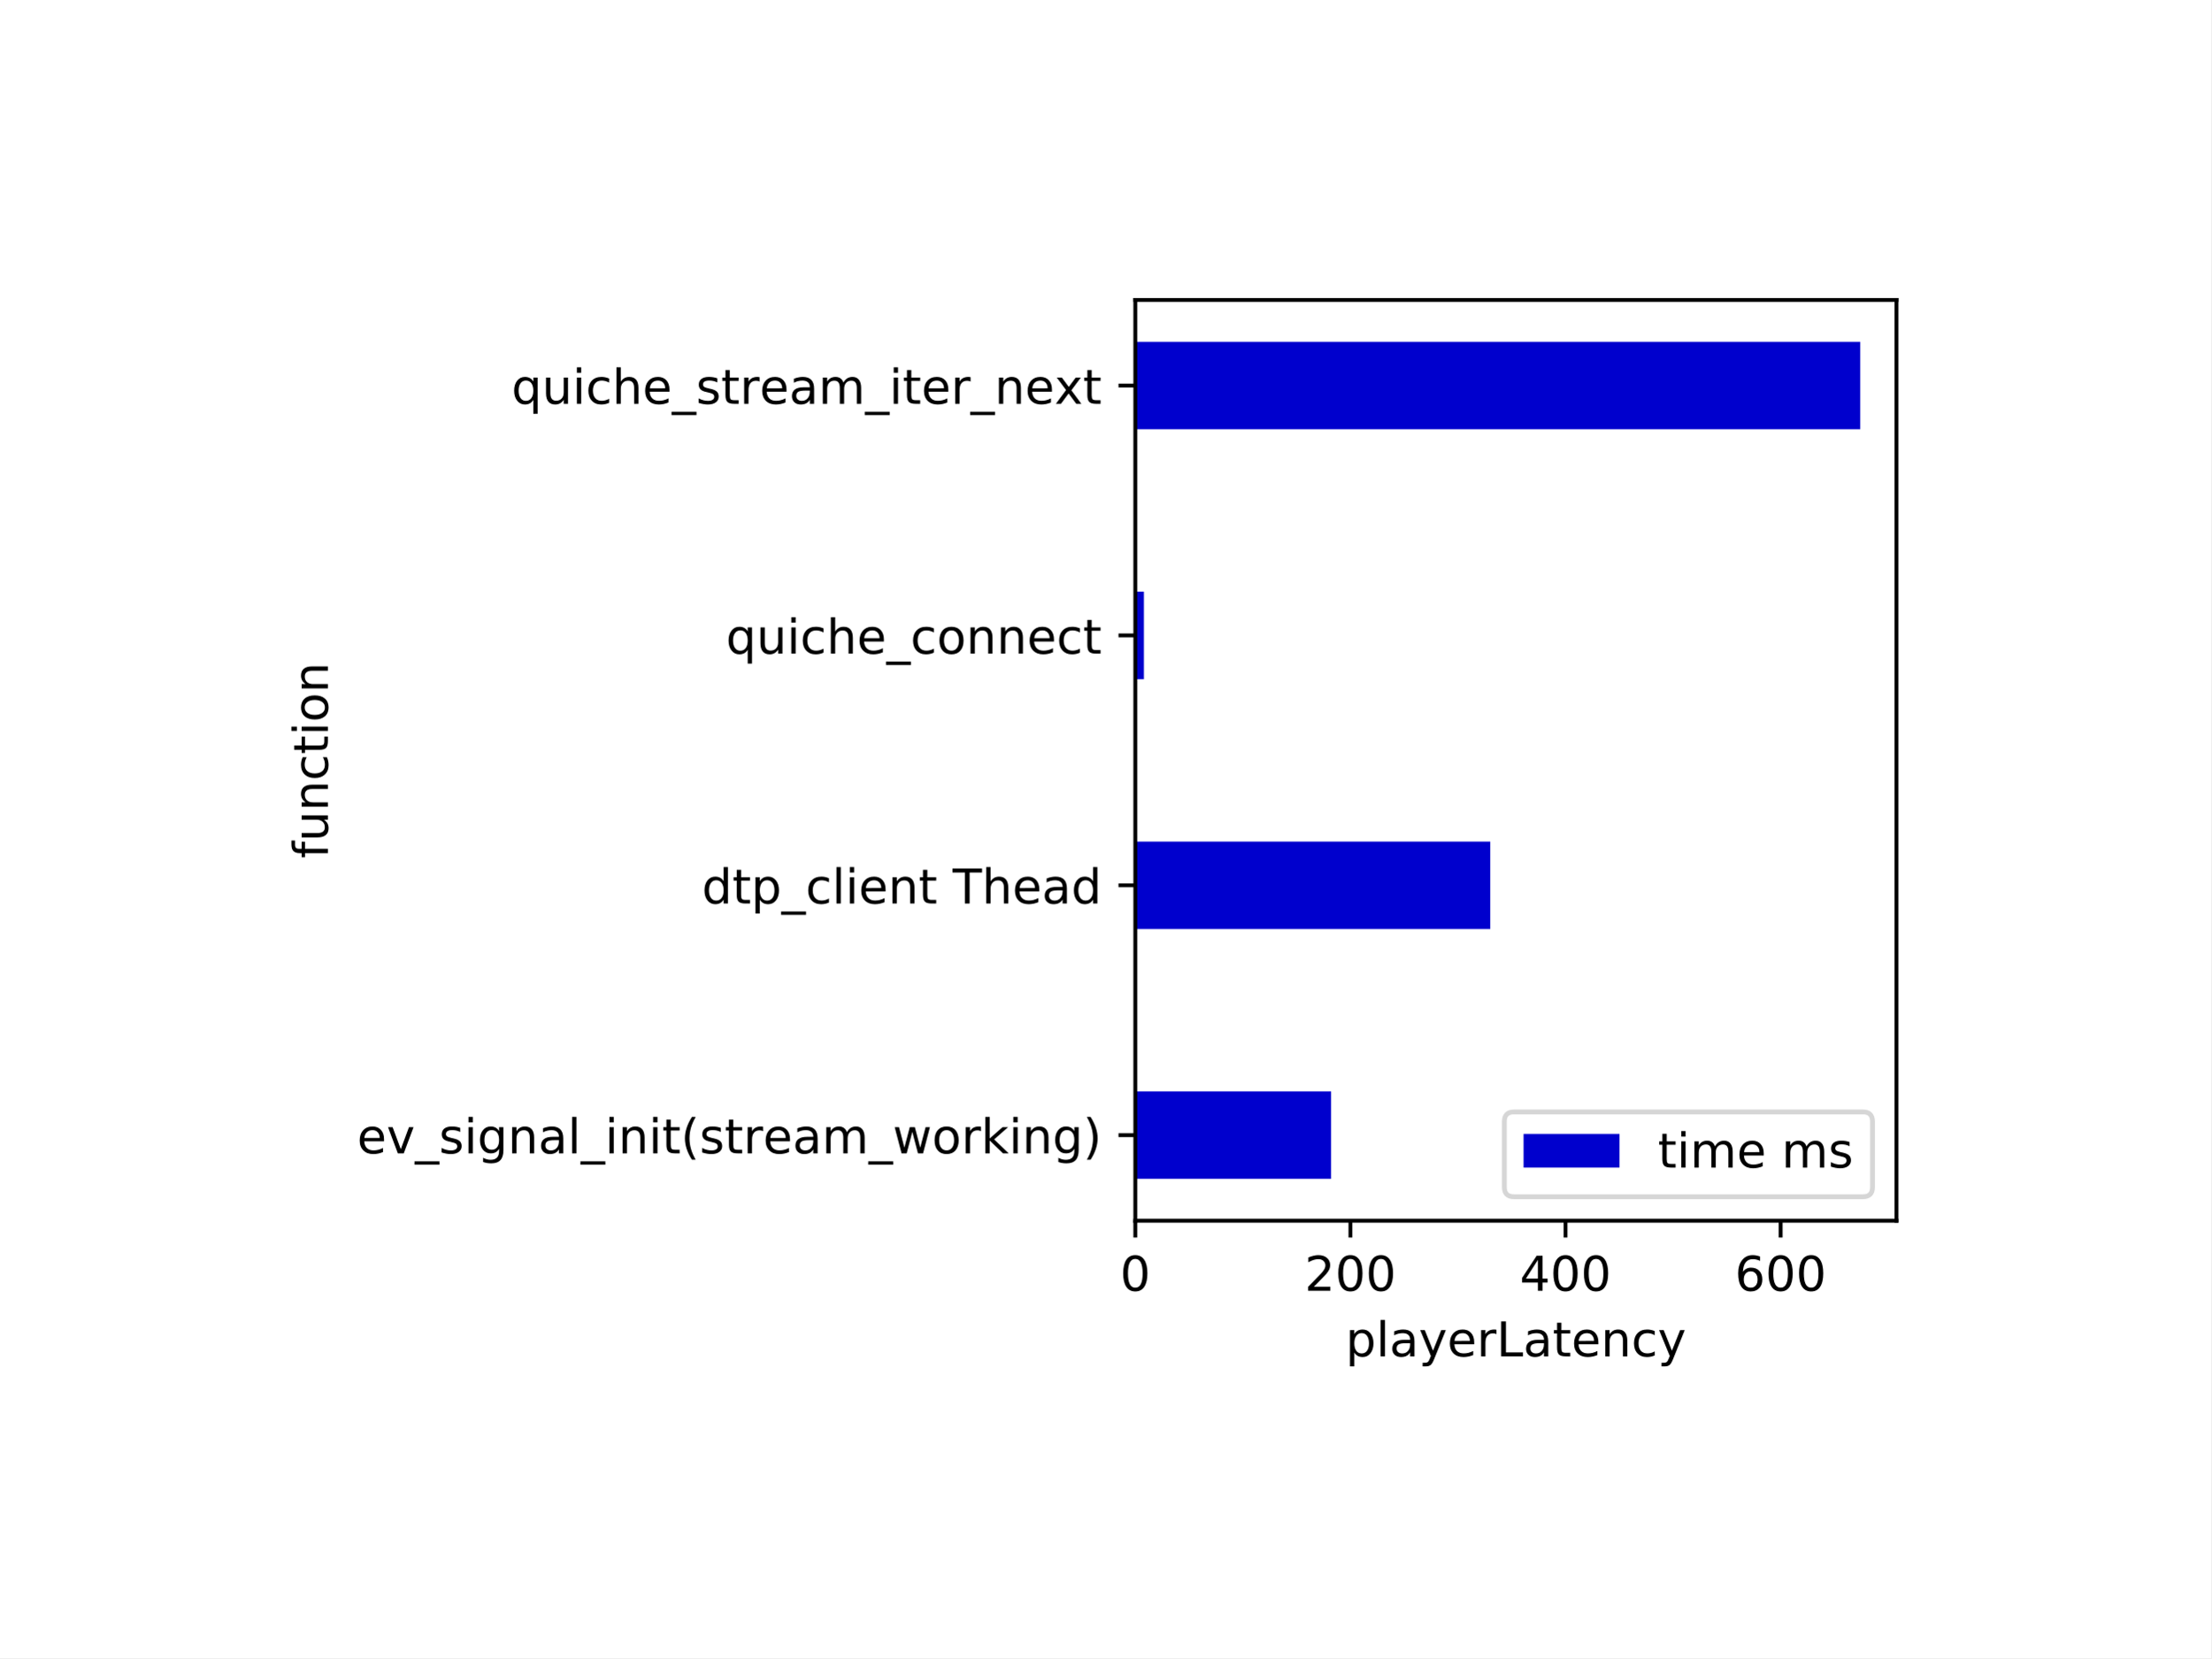
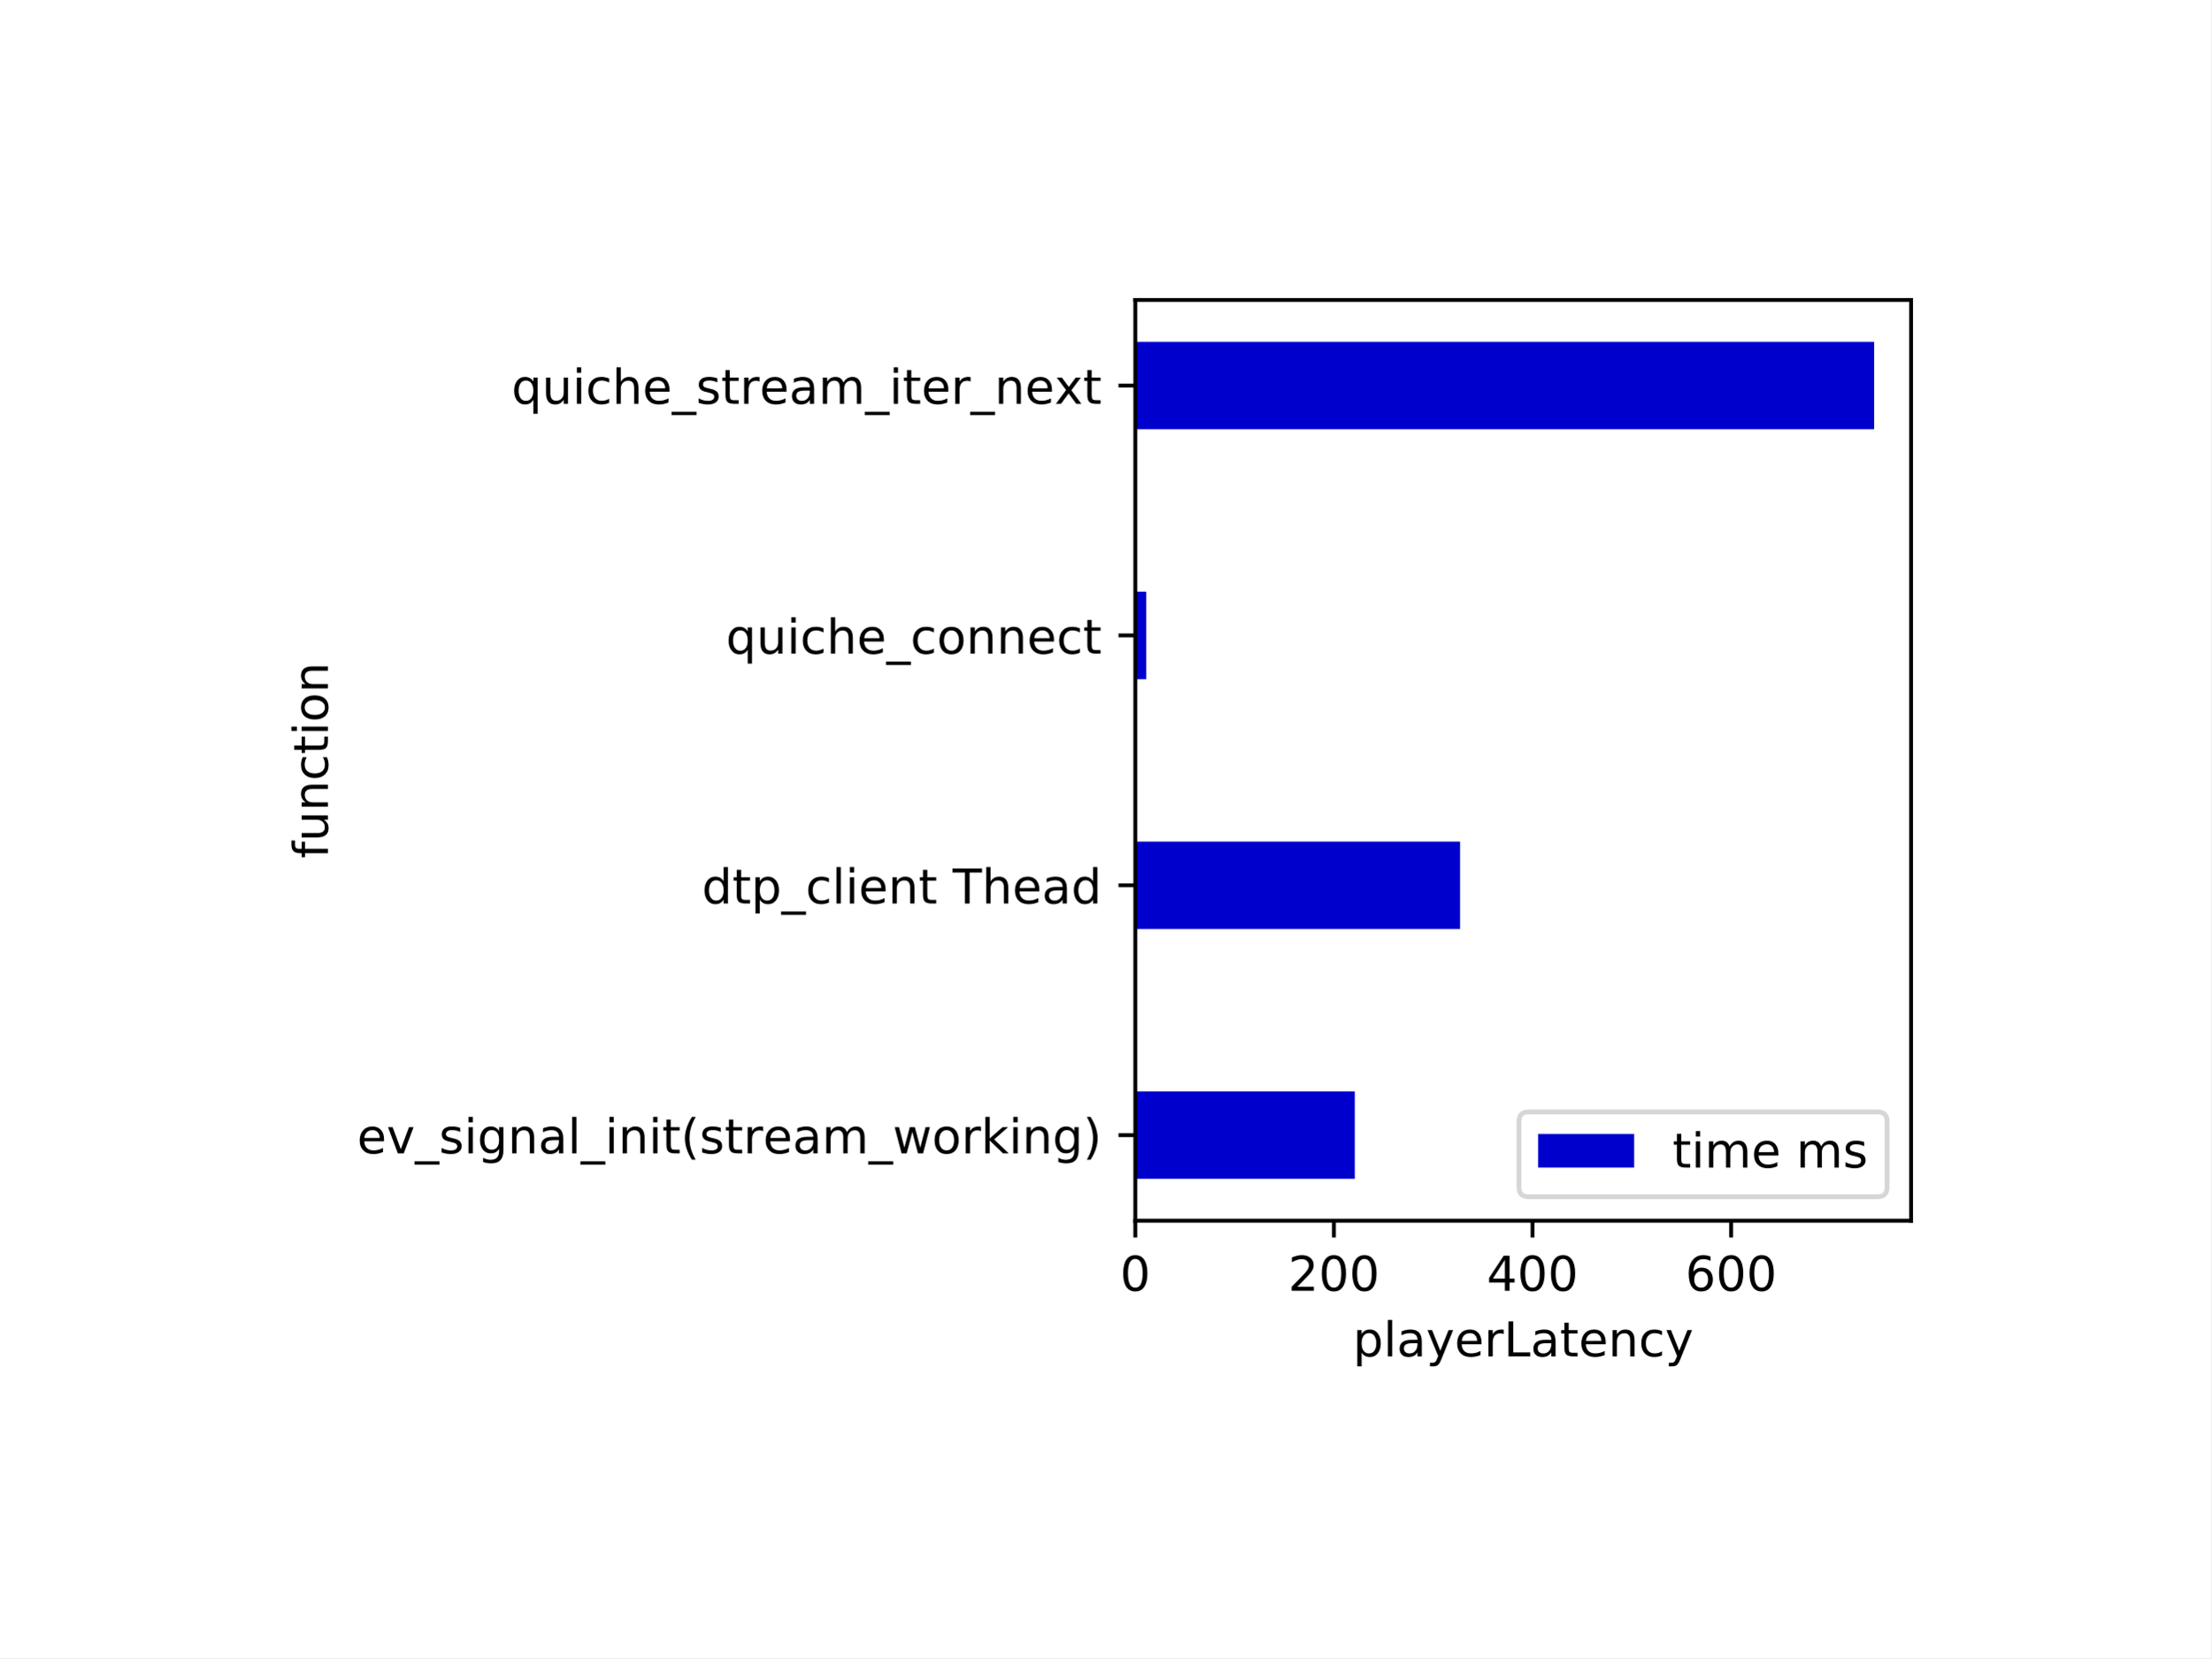
<svg xmlns="http://www.w3.org/2000/svg" xmlns:xlink="http://www.w3.org/1999/xlink" height="345.6pt" version="1.1" viewBox="0 0 460.8 345.6" width="460.8pt">
  <defs>
    <style type="text/css">
*{stroke-linecap:butt;stroke-linejoin:round;}
  </style>
  </defs>
  <g id="figure_1">
    <g id="patch_1">
      <path d="M 0 345.6  L 460.8 345.6  L 460.8 0  L 0 0  z " style="fill:#ffffff;" />
    </g>
    <g id="axes_1">
      <g id="patch_2">
-         <path d="M 236.6 254.44  L 395.236 254.44  L 395.236 62.52  L 236.6 62.52  z " style="fill:#ffffff;" />
+         <path d="M 236.6 254.44  L 398.28 254.44  L 398.28 62.52  L 236.6 62.52  z " style="fill:#ffffff;" />
      </g>
      <g id="patch_3">
-         <path clip-path="url(#p30d689a486)" d="M 236.6 245.716  L 277.396 245.716  L 277.396 227.488  L 236.6 227.488  z " style="fill:#0000cd;" />
+         <path clip-path="url(#p627fa0512f)" d="M 236.6 245.716  L 282.339 245.716  L 282.339 227.488  L 236.6 227.488  z " style="fill:#0000cd;" />
      </g>
      <g id="patch_4">
-         <path clip-path="url(#p30d689a486)" d="M 236.6 193.635  L 310.572 193.635  L 310.572 175.406  L 236.6 175.406  z " style="fill:#0000cd;" />
+         <path clip-path="url(#p627fa0512f)" d="M 236.6 193.635  L 304.277 193.635  L 304.277 175.406  L 236.6 175.406  z " style="fill:#0000cd;" />
      </g>
      <g id="patch_5">
-         <path clip-path="url(#p30d689a486)" d="M 236.6 141.554  L 238.393 141.554  L 238.393 123.325  L 236.6 123.325  z " style="fill:#0000cd;" />
+         <path clip-path="url(#p627fa0512f)" d="M 236.6 141.554  L 238.877 141.554  L 238.877 123.325  L 236.6 123.325  z " style="fill:#0000cd;" />
      </g>
      <g id="patch_6">
-         <path clip-path="url(#p30d689a486)" d="M 236.6 89.472  L 387.682 89.472  L 387.682 71.244  L 236.6 71.244  z " style="fill:#0000cd;" />
+         <path clip-path="url(#p627fa0512f)" d="M 236.6 89.472  L 390.581 89.472  L 390.581 71.244  L 236.6 71.244  z " style="fill:#0000cd;" />
      </g>
      <g id="matplotlib.axis_1">
        <g id="xtick_1">
          <g id="line2d_1">
            <defs>
-               <path d="M 0 0  L 0 3.5  " id="m1e7a3df16c" style="stroke:#000000;stroke-width:0.8;" />
-             </defs>
-             <g>
-               <use style="stroke:#000000;stroke-width:0.8;" x="236.6" xlink:href="#m1e7a3df16c" y="254.44" />
+               <path d="M 0 0  L 0 3.5  " id="mc54e74bb78" style="stroke:#000000;stroke-width:0.8;" />
+             </defs>
+             <g>
+               <use style="stroke:#000000;stroke-width:0.8;" x="236.6" xlink:href="#mc54e74bb78" y="254.44" />
            </g>
          </g>
          <g id="text_1">
            <defs>
              <path d="M 31.781 66.406  Q 24.172 66.406 20.328 58.906  Q 16.5 51.422 16.5 36.375  Q 16.5 21.391 20.328 13.891  Q 24.172 6.391 31.781 6.391  Q 39.453 6.391 43.281 13.891  Q 47.125 21.391 47.125 36.375  Q 47.125 51.422 43.281 58.906  Q 39.453 66.406 31.781 66.406  z M 31.781 74.219  Q 44.047 74.219 50.516 64.516  Q 56.984 54.828 56.984 36.375  Q 56.984 17.969 50.516 8.266  Q 44.047 -1.422 31.781 -1.422  Q 19.531 -1.422 13.062 8.266  Q 6.594 17.969 6.594 36.375  Q 6.594 54.828 13.062 64.516  Q 19.531 74.219 31.781 74.219  z " id="DejaVuSans-30" />
            </defs>
            <g transform="translate(233.4187 269.0384)scale(0.1 -0.1)">
              <use xlink:href="#DejaVuSans-30" />
            </g>
          </g>
        </g>
        <g id="xtick_2">
          <g id="line2d_2">
            <g>
-               <use style="stroke:#000000;stroke-width:0.8;" x="281.431" xlink:href="#m1e7a3df16c" y="254.44" />
+               <use style="stroke:#000000;stroke-width:0.8;" x="277.993" xlink:href="#mc54e74bb78" y="254.44" />
            </g>
          </g>
          <g id="text_2">
            <defs>
              <path d="M 19.188 8.297  L 53.609 8.297  L 53.609 0  L 7.328 0  L 7.328 8.297  Q 12.938 14.109 22.625 23.891  Q 32.328 33.688 34.812 36.531  Q 39.547 41.844 41.422 45.531  Q 43.312 49.219 43.312 52.781  Q 43.312 58.594 39.234 62.25  Q 35.156 65.922 28.609 65.922  Q 23.969 65.922 18.812 64.312  Q 13.672 62.703 7.812 59.422  L 7.812 69.391  Q 13.766 71.781 18.938 73  Q 24.125 74.219 28.422 74.219  Q 39.75 74.219 46.484 68.547  Q 53.219 62.891 53.219 53.422  Q 53.219 48.922 51.531 44.891  Q 49.859 40.875 45.406 35.406  Q 44.188 33.984 37.641 27.219  Q 31.109 20.453 19.188 8.297  z " id="DejaVuSans-32" />
            </defs>
-             <g transform="translate(271.8876 269.0384)scale(0.1 -0.1)">
+             <g transform="translate(268.449 269.0384)scale(0.1 -0.1)">
              <use xlink:href="#DejaVuSans-32" />
              <use x="63.623" xlink:href="#DejaVuSans-30" />
              <use x="127.246" xlink:href="#DejaVuSans-30" />
            </g>
          </g>
        </g>
        <g id="xtick_3">
          <g id="line2d_3">
            <g>
-               <use style="stroke:#000000;stroke-width:0.8;" x="326.263" xlink:href="#m1e7a3df16c" y="254.44" />
+               <use style="stroke:#000000;stroke-width:0.8;" x="319.385" xlink:href="#mc54e74bb78" y="254.44" />
            </g>
          </g>
          <g id="text_3">
            <defs>
              <path d="M 37.797 64.312  L 12.891 25.391  L 37.797 25.391  z M 35.203 72.906  L 47.609 72.906  L 47.609 25.391  L 58.016 25.391  L 58.016 17.188  L 47.609 17.188  L 47.609 0  L 37.797 0  L 37.797 17.188  L 4.891 17.188  L 4.891 26.703  z " id="DejaVuSans-34" />
            </defs>
-             <g transform="translate(316.7189 269.0384)scale(0.1 -0.1)">
+             <g transform="translate(309.8417 269.0384)scale(0.1 -0.1)">
              <use xlink:href="#DejaVuSans-34" />
              <use x="63.623" xlink:href="#DejaVuSans-30" />
              <use x="127.246" xlink:href="#DejaVuSans-30" />
            </g>
          </g>
        </g>
        <g id="xtick_4">
          <g id="line2d_4">
            <g>
-               <use style="stroke:#000000;stroke-width:0.8;" x="371.094" xlink:href="#m1e7a3df16c" y="254.44" />
+               <use style="stroke:#000000;stroke-width:0.8;" x="360.778" xlink:href="#mc54e74bb78" y="254.44" />
            </g>
          </g>
          <g id="text_4">
            <defs>
              <path d="M 33.016 40.375  Q 26.375 40.375 22.484 35.828  Q 18.609 31.297 18.609 23.391  Q 18.609 15.531 22.484 10.953  Q 26.375 6.391 33.016 6.391  Q 39.656 6.391 43.531 10.953  Q 47.406 15.531 47.406 23.391  Q 47.406 31.297 43.531 35.828  Q 39.656 40.375 33.016 40.375  z M 52.594 71.297  L 52.594 62.312  Q 48.875 64.062 45.094 64.984  Q 41.312 65.922 37.594 65.922  Q 27.828 65.922 22.672 59.328  Q 17.531 52.734 16.797 39.406  Q 19.672 43.656 24.016 45.922  Q 28.375 48.188 33.594 48.188  Q 44.578 48.188 50.953 41.516  Q 57.328 34.859 57.328 23.391  Q 57.328 12.156 50.688 5.359  Q 44.047 -1.422 33.016 -1.422  Q 20.359 -1.422 13.672 8.266  Q 6.984 17.969 6.984 36.375  Q 6.984 53.656 15.188 63.938  Q 23.391 74.219 37.203 74.219  Q 40.922 74.219 44.703 73.484  Q 48.484 72.75 52.594 71.297  z " id="DejaVuSans-36" />
            </defs>
-             <g transform="translate(361.5502 269.0384)scale(0.1 -0.1)">
+             <g transform="translate(351.2344 269.0384)scale(0.1 -0.1)">
              <use xlink:href="#DejaVuSans-36" />
              <use x="63.623" xlink:href="#DejaVuSans-30" />
              <use x="127.246" xlink:href="#DejaVuSans-30" />
            </g>
          </g>
        </g>
        <g id="text_5">
          <defs>
            <path d="M 18.109 8.203  L 18.109 -20.797  L 9.078 -20.797  L 9.078 54.688  L 18.109 54.688  L 18.109 46.391  Q 20.953 51.266 25.266 53.625  Q 29.594 56 35.594 56  Q 45.562 56 51.781 48.094  Q 58.016 40.188 58.016 27.297  Q 58.016 14.406 51.781 6.484  Q 45.562 -1.422 35.594 -1.422  Q 29.594 -1.422 25.266 0.953  Q 20.953 3.328 18.109 8.203  z M 48.688 27.297  Q 48.688 37.203 44.609 42.844  Q 40.531 48.484 33.406 48.484  Q 26.266 48.484 22.188 42.844  Q 18.109 37.203 18.109 27.297  Q 18.109 17.391 22.188 11.75  Q 26.266 6.109 33.406 6.109  Q 40.531 6.109 44.609 11.75  Q 48.688 17.391 48.688 27.297  z " id="DejaVuSans-70" />
            <path d="M 9.422 75.984  L 18.406 75.984  L 18.406 0  L 9.422 0  z " id="DejaVuSans-6c" />
            <path d="M 34.281 27.484  Q 23.391 27.484 19.188 25  Q 14.984 22.516 14.984 16.5  Q 14.984 11.719 18.141 8.906  Q 21.297 6.109 26.703 6.109  Q 34.188 6.109 38.703 11.406  Q 43.219 16.703 43.219 25.484  L 43.219 27.484  z M 52.203 31.203  L 52.203 0  L 43.219 0  L 43.219 8.297  Q 40.141 3.328 35.547 0.953  Q 30.953 -1.422 24.312 -1.422  Q 15.922 -1.422 10.953 3.297  Q 6 8.016 6 15.922  Q 6 25.141 12.172 29.828  Q 18.359 34.516 30.609 34.516  L 43.219 34.516  L 43.219 35.406  Q 43.219 41.609 39.141 45  Q 35.062 48.391 27.688 48.391  Q 23 48.391 18.547 47.266  Q 14.109 46.141 10.016 43.891  L 10.016 52.203  Q 14.938 54.109 19.578 55.047  Q 24.219 56 28.609 56  Q 40.484 56 46.344 49.844  Q 52.203 43.703 52.203 31.203  z " id="DejaVuSans-61" />
            <path d="M 32.172 -5.078  Q 28.375 -14.844 24.75 -17.812  Q 21.141 -20.797 15.094 -20.797  L 7.906 -20.797  L 7.906 -13.281  L 13.188 -13.281  Q 16.891 -13.281 18.938 -11.516  Q 21 -9.766 23.484 -3.219  L 25.094 0.875  L 2.984 54.688  L 12.5 54.688  L 29.594 11.922  L 46.688 54.688  L 56.203 54.688  z " id="DejaVuSans-79" />
            <path d="M 56.203 29.594  L 56.203 25.203  L 14.891 25.203  Q 15.484 15.922 20.484 11.062  Q 25.484 6.203 34.422 6.203  Q 39.594 6.203 44.453 7.469  Q 49.312 8.734 54.109 11.281  L 54.109 2.781  Q 49.266 0.734 44.188 -0.344  Q 39.109 -1.422 33.891 -1.422  Q 20.797 -1.422 13.156 6.188  Q 5.516 13.812 5.516 26.812  Q 5.516 40.234 12.766 48.109  Q 20.016 56 32.328 56  Q 43.359 56 49.781 48.891  Q 56.203 41.797 56.203 29.594  z M 47.219 32.234  Q 47.125 39.594 43.094 43.984  Q 39.062 48.391 32.422 48.391  Q 24.906 48.391 20.391 44.141  Q 15.875 39.891 15.188 32.172  z " id="DejaVuSans-65" />
            <path d="M 41.109 46.297  Q 39.594 47.172 37.812 47.578  Q 36.031 48 33.891 48  Q 26.266 48 22.188 43.047  Q 18.109 38.094 18.109 28.812  L 18.109 0  L 9.078 0  L 9.078 54.688  L 18.109 54.688  L 18.109 46.188  Q 20.953 51.172 25.484 53.578  Q 30.031 56 36.531 56  Q 37.453 56 38.578 55.875  Q 39.703 55.766 41.062 55.516  z " id="DejaVuSans-72" />
            <path d="M 9.812 72.906  L 19.672 72.906  L 19.672 8.297  L 55.172 8.297  L 55.172 0  L 9.812 0  z " id="DejaVuSans-4c" />
            <path d="M 18.312 70.219  L 18.312 54.688  L 36.812 54.688  L 36.812 47.703  L 18.312 47.703  L 18.312 18.016  Q 18.312 11.328 20.141 9.422  Q 21.969 7.516 27.594 7.516  L 36.812 7.516  L 36.812 0  L 27.594 0  Q 17.188 0 13.234 3.875  Q 9.281 7.766 9.281 18.016  L 9.281 47.703  L 2.688 47.703  L 2.688 54.688  L 9.281 54.688  L 9.281 70.219  z " id="DejaVuSans-74" />
            <path d="M 54.891 33.016  L 54.891 0  L 45.906 0  L 45.906 32.719  Q 45.906 40.484 42.875 44.328  Q 39.844 48.188 33.797 48.188  Q 26.516 48.188 22.312 43.547  Q 18.109 38.922 18.109 30.906  L 18.109 0  L 9.078 0  L 9.078 54.688  L 18.109 54.688  L 18.109 46.188  Q 21.344 51.125 25.703 53.562  Q 30.078 56 35.797 56  Q 45.219 56 50.047 50.172  Q 54.891 44.344 54.891 33.016  z " id="DejaVuSans-6e" />
            <path d="M 48.781 52.594  L 48.781 44.188  Q 44.969 46.297 41.141 47.344  Q 37.312 48.391 33.406 48.391  Q 24.656 48.391 19.812 42.844  Q 14.984 37.312 14.984 27.297  Q 14.984 17.281 19.812 11.734  Q 24.656 6.203 33.406 6.203  Q 37.312 6.203 41.141 7.25  Q 44.969 8.297 48.781 10.406  L 48.781 2.094  Q 45.016 0.344 40.984 -0.531  Q 36.969 -1.422 32.422 -1.422  Q 20.062 -1.422 12.781 6.344  Q 5.516 14.109 5.516 27.297  Q 5.516 40.672 12.859 48.328  Q 20.219 56 33.016 56  Q 37.156 56 41.109 55.141  Q 45.062 54.297 48.781 52.594  z " id="DejaVuSans-63" />
          </defs>
-           <g transform="translate(280.435 282.7166)scale(0.1 -0.1)">
+           <g transform="translate(281.9572 282.7166)scale(0.1 -0.1)">
            <use xlink:href="#DejaVuSans-70" />
            <use x="63.477" xlink:href="#DejaVuSans-6c" />
            <use x="91.26" xlink:href="#DejaVuSans-61" />
            <use x="152.539" xlink:href="#DejaVuSans-79" />
            <use x="211.719" xlink:href="#DejaVuSans-65" />
            <use x="273.242" xlink:href="#DejaVuSans-72" />
            <use x="314.355" xlink:href="#DejaVuSans-4c" />
            <use x="370.068" xlink:href="#DejaVuSans-61" />
            <use x="431.348" xlink:href="#DejaVuSans-74" />
            <use x="470.557" xlink:href="#DejaVuSans-65" />
            <use x="532.08" xlink:href="#DejaVuSans-6e" />
            <use x="595.459" xlink:href="#DejaVuSans-63" />
            <use x="650.439" xlink:href="#DejaVuSans-79" />
          </g>
        </g>
      </g>
      <g id="matplotlib.axis_2">
        <g id="ytick_1">
          <g id="line2d_5">
            <defs>
-               <path d="M 0 0  L -3.5 0  " id="maf636a5b3c" style="stroke:#000000;stroke-width:0.8;" />
-             </defs>
-             <g>
-               <use style="stroke:#000000;stroke-width:0.8;" x="236.6" xlink:href="#maf636a5b3c" y="236.602" />
+               <path d="M 0 0  L -3.5 0  " id="m24336db625" style="stroke:#000000;stroke-width:0.8;" />
+             </defs>
+             <g>
+               <use style="stroke:#000000;stroke-width:0.8;" x="236.6" xlink:href="#m24336db625" y="236.602" />
            </g>
          </g>
          <g id="text_6">
            <defs>
              <path d="M 2.984 54.688  L 12.5 54.688  L 29.594 8.797  L 46.688 54.688  L 56.203 54.688  L 35.688 0  L 23.484 0  z " id="DejaVuSans-76" />
              <path d="M 50.984 -16.609  L 50.984 -23.578  L -0.984 -23.578  L -0.984 -16.609  z " id="DejaVuSans-5f" />
              <path d="M 44.281 53.078  L 44.281 44.578  Q 40.484 46.531 36.375 47.5  Q 32.281 48.484 27.875 48.484  Q 21.188 48.484 17.844 46.438  Q 14.5 44.391 14.5 40.281  Q 14.5 37.156 16.891 35.375  Q 19.281 33.594 26.516 31.984  L 29.594 31.297  Q 39.156 29.25 43.188 25.516  Q 47.219 21.781 47.219 15.094  Q 47.219 7.469 41.188 3.016  Q 35.156 -1.422 24.609 -1.422  Q 20.219 -1.422 15.453 -0.562  Q 10.688 0.297 5.422 2  L 5.422 11.281  Q 10.406 8.688 15.234 7.391  Q 20.062 6.109 24.812 6.109  Q 31.156 6.109 34.562 8.281  Q 37.984 10.453 37.984 14.406  Q 37.984 18.062 35.516 20.016  Q 33.062 21.969 24.703 23.781  L 21.578 24.516  Q 13.234 26.266 9.516 29.906  Q 5.812 33.547 5.812 39.891  Q 5.812 47.609 11.281 51.797  Q 16.75 56 26.812 56  Q 31.781 56 36.172 55.266  Q 40.578 54.547 44.281 53.078  z " id="DejaVuSans-73" />
              <path d="M 9.422 54.688  L 18.406 54.688  L 18.406 0  L 9.422 0  z M 9.422 75.984  L 18.406 75.984  L 18.406 64.594  L 9.422 64.594  z " id="DejaVuSans-69" />
              <path d="M 45.406 27.984  Q 45.406 37.75 41.375 43.109  Q 37.359 48.484 30.078 48.484  Q 22.859 48.484 18.828 43.109  Q 14.797 37.75 14.797 27.984  Q 14.797 18.266 18.828 12.891  Q 22.859 7.516 30.078 7.516  Q 37.359 7.516 41.375 12.891  Q 45.406 18.266 45.406 27.984  z M 54.391 6.781  Q 54.391 -7.172 48.188 -13.984  Q 42 -20.797 29.203 -20.797  Q 24.469 -20.797 20.266 -20.094  Q 16.062 -19.391 12.109 -17.922  L 12.109 -9.188  Q 16.062 -11.328 19.922 -12.344  Q 23.781 -13.375 27.781 -13.375  Q 36.625 -13.375 41.016 -8.766  Q 45.406 -4.156 45.406 5.172  L 45.406 9.625  Q 42.625 4.781 38.281 2.391  Q 33.938 0 27.875 0  Q 17.828 0 11.672 7.656  Q 5.516 15.328 5.516 27.984  Q 5.516 40.672 11.672 48.328  Q 17.828 56 27.875 56  Q 33.938 56 38.281 53.609  Q 42.625 51.219 45.406 46.391  L 45.406 54.688  L 54.391 54.688  z " id="DejaVuSans-67" />
              <path d="M 31 75.875  Q 24.469 64.656 21.281 53.656  Q 18.109 42.672 18.109 31.391  Q 18.109 20.125 21.312 9.062  Q 24.516 -2 31 -13.188  L 23.188 -13.188  Q 15.875 -1.703 12.234 9.375  Q 8.594 20.453 8.594 31.391  Q 8.594 42.281 12.203 53.312  Q 15.828 64.359 23.188 75.875  z " id="DejaVuSans-28" />
              <path d="M 52 44.188  Q 55.375 50.25 60.062 53.125  Q 64.75 56 71.094 56  Q 79.641 56 84.281 50.016  Q 88.922 44.047 88.922 33.016  L 88.922 0  L 79.891 0  L 79.891 32.719  Q 79.891 40.578 77.094 44.375  Q 74.312 48.188 68.609 48.188  Q 61.625 48.188 57.562 43.547  Q 53.516 38.922 53.516 30.906  L 53.516 0  L 44.484 0  L 44.484 32.719  Q 44.484 40.625 41.703 44.406  Q 38.922 48.188 33.109 48.188  Q 26.219 48.188 22.156 43.531  Q 18.109 38.875 18.109 30.906  L 18.109 0  L 9.078 0  L 9.078 54.688  L 18.109 54.688  L 18.109 46.188  Q 21.188 51.219 25.484 53.609  Q 29.781 56 35.688 56  Q 41.656 56 45.828 52.969  Q 50 49.953 52 44.188  z " id="DejaVuSans-6d" />
              <path d="M 4.203 54.688  L 13.188 54.688  L 24.422 12.016  L 35.594 54.688  L 46.188 54.688  L 57.422 12.016  L 68.609 54.688  L 77.594 54.688  L 63.281 0  L 52.688 0  L 40.922 44.828  L 29.109 0  L 18.5 0  z " id="DejaVuSans-77" />
              <path d="M 30.609 48.391  Q 23.391 48.391 19.188 42.75  Q 14.984 37.109 14.984 27.297  Q 14.984 17.484 19.156 11.844  Q 23.344 6.203 30.609 6.203  Q 37.797 6.203 41.984 11.859  Q 46.188 17.531 46.188 27.297  Q 46.188 37.016 41.984 42.703  Q 37.797 48.391 30.609 48.391  z M 30.609 56  Q 42.328 56 49.016 48.375  Q 55.719 40.766 55.719 27.297  Q 55.719 13.875 49.016 6.219  Q 42.328 -1.422 30.609 -1.422  Q 18.844 -1.422 12.172 6.219  Q 5.516 13.875 5.516 27.297  Q 5.516 40.766 12.172 48.375  Q 18.844 56 30.609 56  z " id="DejaVuSans-6f" />
              <path d="M 9.078 75.984  L 18.109 75.984  L 18.109 31.109  L 44.922 54.688  L 56.391 54.688  L 27.391 29.109  L 57.625 0  L 45.906 0  L 18.109 26.703  L 18.109 0  L 9.078 0  z " id="DejaVuSans-6b" />
              <path d="M 8.016 75.875  L 15.828 75.875  Q 23.141 64.359 26.781 53.312  Q 30.422 42.281 30.422 31.391  Q 30.422 20.453 26.781 9.375  Q 23.141 -1.703 15.828 -13.188  L 8.016 -13.188  Q 14.5 -2 17.703 9.062  Q 20.906 20.125 20.906 31.391  Q 20.906 42.672 17.703 53.656  Q 14.5 64.656 8.016 75.875  z " id="DejaVuSans-29" />
            </defs>
            <g transform="translate(74.40937 240.4013)scale(0.1 -0.1)">
              <use xlink:href="#DejaVuSans-65" />
              <use x="61.523" xlink:href="#DejaVuSans-76" />
              <use x="120.703" xlink:href="#DejaVuSans-5f" />
              <use x="170.703" xlink:href="#DejaVuSans-73" />
              <use x="222.803" xlink:href="#DejaVuSans-69" />
              <use x="250.586" xlink:href="#DejaVuSans-67" />
              <use x="314.062" xlink:href="#DejaVuSans-6e" />
              <use x="377.441" xlink:href="#DejaVuSans-61" />
              <use x="438.721" xlink:href="#DejaVuSans-6c" />
              <use x="466.504" xlink:href="#DejaVuSans-5f" />
              <use x="516.504" xlink:href="#DejaVuSans-69" />
              <use x="544.287" xlink:href="#DejaVuSans-6e" />
              <use x="607.666" xlink:href="#DejaVuSans-69" />
              <use x="635.449" xlink:href="#DejaVuSans-74" />
              <use x="674.658" xlink:href="#DejaVuSans-28" />
              <use x="713.672" xlink:href="#DejaVuSans-73" />
              <use x="765.771" xlink:href="#DejaVuSans-74" />
              <use x="804.98" xlink:href="#DejaVuSans-72" />
              <use x="846.062" xlink:href="#DejaVuSans-65" />
              <use x="907.586" xlink:href="#DejaVuSans-61" />
              <use x="968.865" xlink:href="#DejaVuSans-6d" />
              <use x="1066.277" xlink:href="#DejaVuSans-5f" />
              <use x="1116.277" xlink:href="#DejaVuSans-77" />
              <use x="1198.064" xlink:href="#DejaVuSans-6f" />
              <use x="1259.246" xlink:href="#DejaVuSans-72" />
              <use x="1300.359" xlink:href="#DejaVuSans-6b" />
              <use x="1358.27" xlink:href="#DejaVuSans-69" />
              <use x="1386.053" xlink:href="#DejaVuSans-6e" />
              <use x="1449.432" xlink:href="#DejaVuSans-67" />
              <use x="1512.908" xlink:href="#DejaVuSans-29" />
            </g>
          </g>
        </g>
        <g id="ytick_2">
          <g id="line2d_6">
            <g>
-               <use style="stroke:#000000;stroke-width:0.8;" x="236.6" xlink:href="#maf636a5b3c" y="184.521" />
+               <use style="stroke:#000000;stroke-width:0.8;" x="236.6" xlink:href="#m24336db625" y="184.521" />
            </g>
          </g>
          <g id="text_7">
            <defs>
              <path d="M 45.406 46.391  L 45.406 75.984  L 54.391 75.984  L 54.391 0  L 45.406 0  L 45.406 8.203  Q 42.578 3.328 38.25 0.953  Q 33.938 -1.422 27.875 -1.422  Q 17.969 -1.422 11.734 6.484  Q 5.516 14.406 5.516 27.297  Q 5.516 40.188 11.734 48.094  Q 17.969 56 27.875 56  Q 33.938 56 38.25 53.625  Q 42.578 51.266 45.406 46.391  z M 14.797 27.297  Q 14.797 17.391 18.875 11.75  Q 22.953 6.109 30.078 6.109  Q 37.203 6.109 41.297 11.75  Q 45.406 17.391 45.406 27.297  Q 45.406 37.203 41.297 42.844  Q 37.203 48.484 30.078 48.484  Q 22.953 48.484 18.875 42.844  Q 14.797 37.203 14.797 27.297  z " id="DejaVuSans-64" />
              <path id="DejaVuSans-20" />
              <path d="M -0.297 72.906  L 61.375 72.906  L 61.375 64.594  L 35.5 64.594  L 35.5 0  L 25.594 0  L 25.594 64.594  L -0.297 64.594  z " id="DejaVuSans-54" />
              <path d="M 54.891 33.016  L 54.891 0  L 45.906 0  L 45.906 32.719  Q 45.906 40.484 42.875 44.328  Q 39.844 48.188 33.797 48.188  Q 26.516 48.188 22.312 43.547  Q 18.109 38.922 18.109 30.906  L 18.109 0  L 9.078 0  L 9.078 75.984  L 18.109 75.984  L 18.109 46.188  Q 21.344 51.125 25.703 53.562  Q 30.078 56 35.797 56  Q 45.219 56 50.047 50.172  Q 54.891 44.344 54.891 33.016  z " id="DejaVuSans-68" />
            </defs>
            <g transform="translate(146.2641 188.3199)scale(0.1 -0.1)">
              <use xlink:href="#DejaVuSans-64" />
              <use x="63.477" xlink:href="#DejaVuSans-74" />
              <use x="102.686" xlink:href="#DejaVuSans-70" />
              <use x="166.162" xlink:href="#DejaVuSans-5f" />
              <use x="216.162" xlink:href="#DejaVuSans-63" />
              <use x="271.143" xlink:href="#DejaVuSans-6c" />
              <use x="298.926" xlink:href="#DejaVuSans-69" />
              <use x="326.709" xlink:href="#DejaVuSans-65" />
              <use x="388.232" xlink:href="#DejaVuSans-6e" />
              <use x="451.611" xlink:href="#DejaVuSans-74" />
              <use x="490.82" xlink:href="#DejaVuSans-20" />
              <use x="522.607" xlink:href="#DejaVuSans-54" />
              <use x="583.691" xlink:href="#DejaVuSans-68" />
              <use x="647.07" xlink:href="#DejaVuSans-65" />
              <use x="708.594" xlink:href="#DejaVuSans-61" />
              <use x="769.873" xlink:href="#DejaVuSans-64" />
            </g>
          </g>
        </g>
        <g id="ytick_3">
          <g id="line2d_7">
            <g>
-               <use style="stroke:#000000;stroke-width:0.8;" x="236.6" xlink:href="#maf636a5b3c" y="132.439" />
+               <use style="stroke:#000000;stroke-width:0.8;" x="236.6" xlink:href="#m24336db625" y="132.439" />
            </g>
          </g>
          <g id="text_8">
            <defs>
              <path d="M 14.797 27.297  Q 14.797 17.391 18.875 11.75  Q 22.953 6.109 30.078 6.109  Q 37.203 6.109 41.297 11.75  Q 45.406 17.391 45.406 27.297  Q 45.406 37.203 41.297 42.844  Q 37.203 48.484 30.078 48.484  Q 22.953 48.484 18.875 42.844  Q 14.797 37.203 14.797 27.297  z M 45.406 8.203  Q 42.578 3.328 38.25 0.953  Q 33.938 -1.422 27.875 -1.422  Q 17.969 -1.422 11.734 6.484  Q 5.516 14.406 5.516 27.297  Q 5.516 40.188 11.734 48.094  Q 17.969 56 27.875 56  Q 33.938 56 38.25 53.625  Q 42.578 51.266 45.406 46.391  L 45.406 54.688  L 54.391 54.688  L 54.391 -20.797  L 45.406 -20.797  z " id="DejaVuSans-71" />
              <path d="M 8.5 21.578  L 8.5 54.688  L 17.484 54.688  L 17.484 21.922  Q 17.484 14.156 20.5 10.266  Q 23.531 6.391 29.594 6.391  Q 36.859 6.391 41.078 11.031  Q 45.312 15.672 45.312 23.688  L 45.312 54.688  L 54.297 54.688  L 54.297 0  L 45.312 0  L 45.312 8.406  Q 42.047 3.422 37.719 1  Q 33.406 -1.422 27.688 -1.422  Q 18.266 -1.422 13.375 4.438  Q 8.5 10.297 8.5 21.578  z M 31.109 56  z " id="DejaVuSans-75" />
            </defs>
            <g transform="translate(151.2828 136.2385)scale(0.1 -0.1)">
              <use xlink:href="#DejaVuSans-71" />
              <use x="63.477" xlink:href="#DejaVuSans-75" />
              <use x="126.855" xlink:href="#DejaVuSans-69" />
              <use x="154.639" xlink:href="#DejaVuSans-63" />
              <use x="209.619" xlink:href="#DejaVuSans-68" />
              <use x="272.998" xlink:href="#DejaVuSans-65" />
              <use x="334.521" xlink:href="#DejaVuSans-5f" />
              <use x="384.521" xlink:href="#DejaVuSans-63" />
              <use x="439.502" xlink:href="#DejaVuSans-6f" />
              <use x="500.684" xlink:href="#DejaVuSans-6e" />
              <use x="564.062" xlink:href="#DejaVuSans-6e" />
              <use x="627.441" xlink:href="#DejaVuSans-65" />
              <use x="688.965" xlink:href="#DejaVuSans-63" />
              <use x="743.945" xlink:href="#DejaVuSans-74" />
            </g>
          </g>
        </g>
        <g id="ytick_4">
          <g id="line2d_8">
            <g>
-               <use style="stroke:#000000;stroke-width:0.8;" x="236.6" xlink:href="#maf636a5b3c" y="80.358" />
+               <use style="stroke:#000000;stroke-width:0.8;" x="236.6" xlink:href="#m24336db625" y="80.358" />
            </g>
          </g>
          <g id="text_9">
            <defs>
              <path d="M 54.891 54.688  L 35.109 28.078  L 55.906 0  L 45.312 0  L 29.391 21.484  L 13.484 0  L 2.875 0  L 24.125 28.609  L 4.688 54.688  L 15.281 54.688  L 29.781 35.203  L 44.281 54.688  z " id="DejaVuSans-78" />
            </defs>
            <g transform="translate(106.5969 84.1571)scale(0.1 -0.1)">
              <use xlink:href="#DejaVuSans-71" />
              <use x="63.477" xlink:href="#DejaVuSans-75" />
              <use x="126.855" xlink:href="#DejaVuSans-69" />
              <use x="154.639" xlink:href="#DejaVuSans-63" />
              <use x="209.619" xlink:href="#DejaVuSans-68" />
              <use x="272.998" xlink:href="#DejaVuSans-65" />
              <use x="334.521" xlink:href="#DejaVuSans-5f" />
              <use x="384.521" xlink:href="#DejaVuSans-73" />
              <use x="436.621" xlink:href="#DejaVuSans-74" />
              <use x="475.83" xlink:href="#DejaVuSans-72" />
              <use x="516.912" xlink:href="#DejaVuSans-65" />
              <use x="578.436" xlink:href="#DejaVuSans-61" />
              <use x="639.715" xlink:href="#DejaVuSans-6d" />
              <use x="737.127" xlink:href="#DejaVuSans-5f" />
              <use x="787.127" xlink:href="#DejaVuSans-69" />
              <use x="814.91" xlink:href="#DejaVuSans-74" />
              <use x="854.119" xlink:href="#DejaVuSans-65" />
              <use x="915.643" xlink:href="#DejaVuSans-72" />
              <use x="956.756" xlink:href="#DejaVuSans-5f" />
              <use x="1006.756" xlink:href="#DejaVuSans-6e" />
              <use x="1070.135" xlink:href="#DejaVuSans-65" />
              <use x="1131.643" xlink:href="#DejaVuSans-78" />
              <use x="1190.822" xlink:href="#DejaVuSans-74" />
            </g>
          </g>
        </g>
        <g id="text_10">
          <defs>
            <path d="M 37.109 75.984  L 37.109 68.5  L 28.516 68.5  Q 23.688 68.5 21.797 66.547  Q 19.922 64.594 19.922 59.516  L 19.922 54.688  L 34.719 54.688  L 34.719 47.703  L 19.922 47.703  L 19.922 0  L 10.891 0  L 10.891 47.703  L 2.297 47.703  L 2.297 54.688  L 10.891 54.688  L 10.891 58.5  Q 10.891 67.625 15.141 71.797  Q 19.391 75.984 28.609 75.984  z " id="DejaVuSans-66" />
          </defs>
          <g transform="translate(68.32969 178.9042)rotate(-90)scale(0.1 -0.1)">
            <use xlink:href="#DejaVuSans-66" />
            <use x="35.205" xlink:href="#DejaVuSans-75" />
            <use x="98.584" xlink:href="#DejaVuSans-6e" />
            <use x="161.963" xlink:href="#DejaVuSans-63" />
            <use x="216.943" xlink:href="#DejaVuSans-74" />
            <use x="256.152" xlink:href="#DejaVuSans-69" />
            <use x="283.936" xlink:href="#DejaVuSans-6f" />
            <use x="345.117" xlink:href="#DejaVuSans-6e" />
          </g>
        </g>
      </g>
      <g id="patch_7">
        <path d="M 236.6 254.44  L 236.6 62.52  " style="fill:none;stroke:#000000;stroke-linecap:square;stroke-linejoin:miter;stroke-width:0.8;" />
      </g>
      <g id="patch_8">
-         <path d="M 395.236 254.44  L 395.236 62.52  " style="fill:none;stroke:#000000;stroke-linecap:square;stroke-linejoin:miter;stroke-width:0.8;" />
+         <path d="M 398.28 254.44  L 398.28 62.52  " style="fill:none;stroke:#000000;stroke-linecap:square;stroke-linejoin:miter;stroke-width:0.8;" />
      </g>
      <g id="patch_9">
-         <path d="M 236.6 254.44  L 395.236 254.44  " style="fill:none;stroke:#000000;stroke-linecap:square;stroke-linejoin:miter;stroke-width:0.8;" />
+         <path d="M 236.6 254.44  L 398.28 254.44  " style="fill:none;stroke:#000000;stroke-linecap:square;stroke-linejoin:miter;stroke-width:0.8;" />
      </g>
      <g id="patch_10">
-         <path d="M 236.6 62.52  L 395.236 62.52  " style="fill:none;stroke:#000000;stroke-linecap:square;stroke-linejoin:miter;stroke-width:0.8;" />
+         <path d="M 236.6 62.52  L 398.28 62.52  " style="fill:none;stroke:#000000;stroke-linecap:square;stroke-linejoin:miter;stroke-width:0.8;" />
      </g>
      <g id="legend_1">
        <g id="patch_11">
-           <path d="M 315.515 249.44  L 388.236 249.44  Q 390.236 249.44 390.236 247.44  L 390.236 233.762  Q 390.236 231.762 388.236 231.762  L 315.515 231.762  Q 313.515 231.762 313.515 233.762  L 313.515 247.44  Q 313.515 249.44 315.515 249.44  z " style="fill:#ffffff;opacity:0.8;stroke:#cccccc;stroke-linejoin:miter;" />
+           <path d="M 318.56 249.44  L 391.28 249.44  Q 393.28 249.44 393.28 247.44  L 393.28 233.762  Q 393.28 231.762 391.28 231.762  L 318.56 231.762  Q 316.56 231.762 316.56 233.762  L 316.56 247.44  Q 316.56 249.44 318.56 249.44  z " style="fill:#ffffff;opacity:0.8;stroke:#cccccc;stroke-linejoin:miter;" />
        </g>
        <g id="patch_12">
-           <path d="M 317.515 243.36  L 337.515 243.36  L 337.515 236.36  L 317.515 236.36  z " style="fill:#0000cd;" />
+           <path d="M 320.56 243.36  L 340.56 243.36  L 340.56 236.36  L 320.56 236.36  z " style="fill:#0000cd;" />
        </g>
        <g id="text_11">
-           <g transform="translate(345.5153 243.3603)scale(0.1 -0.1)">
+           <g transform="translate(348.5597 243.3603)scale(0.1 -0.1)">
            <use xlink:href="#DejaVuSans-74" />
            <use x="39.209" xlink:href="#DejaVuSans-69" />
            <use x="66.992" xlink:href="#DejaVuSans-6d" />
            <use x="164.404" xlink:href="#DejaVuSans-65" />
            <use x="225.928" xlink:href="#DejaVuSans-20" />
            <use x="257.715" xlink:href="#DejaVuSans-6d" />
            <use x="355.127" xlink:href="#DejaVuSans-73" />
          </g>
        </g>
      </g>
    </g>
  </g>
  <defs>
-     <clipPath id="p30d689a486">
-       <rect height="191.92" width="158.636" x="236.6" y="62.52" />
+     <clipPath id="p627fa0512f">
+       <rect height="191.92" width="161.68" x="236.6" y="62.52" />
    </clipPath>
  </defs>
</svg>
